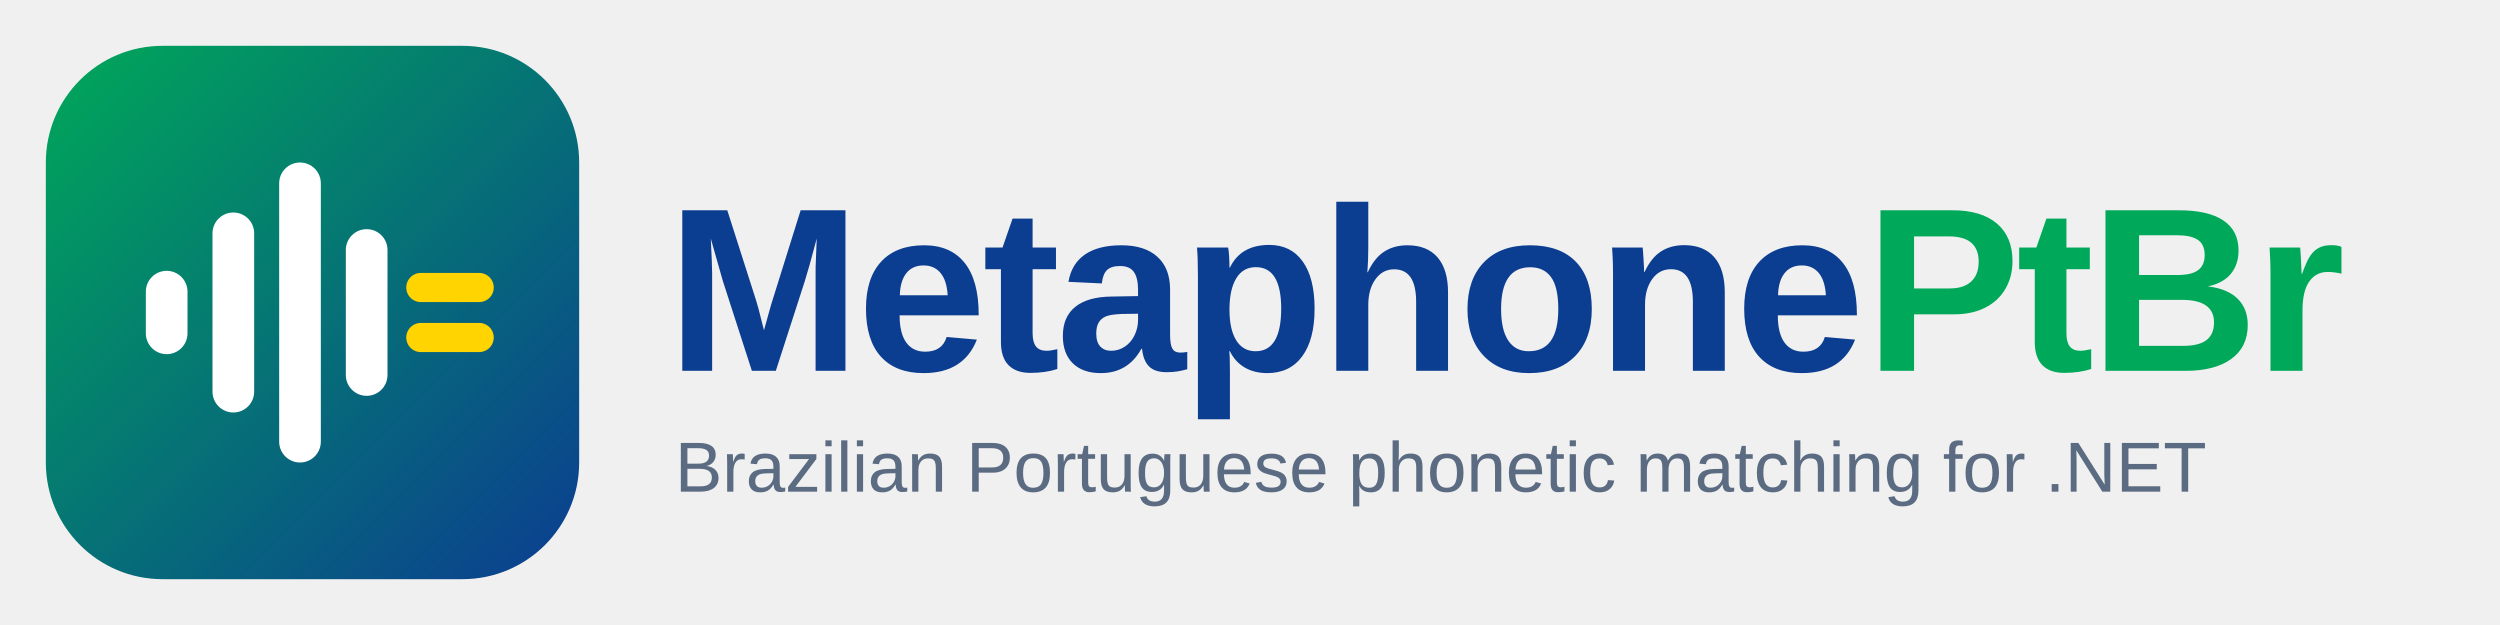
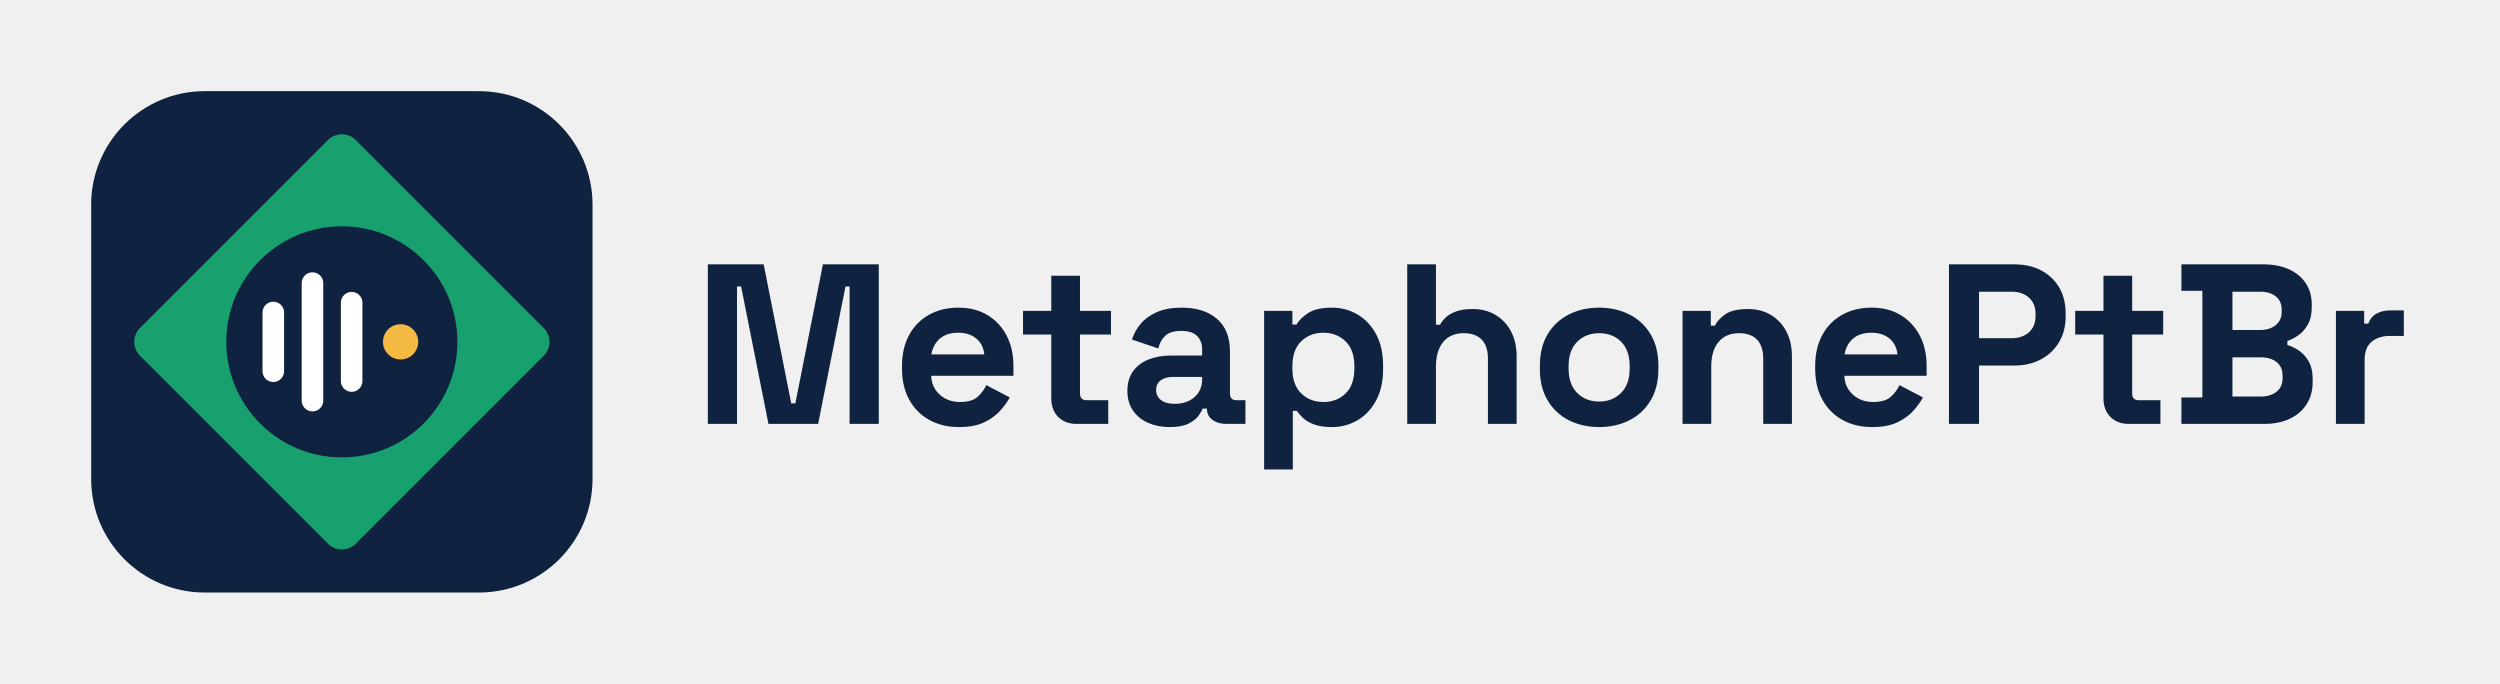
- <svg xmlns="http://www.w3.org/2000/svg" viewBox="0 0 1200 300" role="img" aria-label="MetaphonePtBr">
-   <defs>
-     <linearGradient id="bg" x1="0" y1="0" x2="1" y2="1">
-       <stop offset="0" stop-color="#00A859" />
-       <stop offset="1" stop-color="#0B3D91" />
-     </linearGradient>
-   </defs>
-   <g transform="translate(22 22) scale(0.5)">
-     <rect width="512" height="512" rx="112" fill="url(#bg)" />
-     <g fill="#FFFFFF">
-       <rect x="96" y="216" width="40" height="80" rx="20" />
-       <rect x="160" y="160" width="40" height="192" rx="20" />
-       <rect x="224" y="112" width="40" height="288" rx="20" />
-       <rect x="288" y="176" width="40" height="160" rx="20" />
+ <svg xmlns="http://www.w3.org/2000/svg" viewBox="0 0 1097 300" role="img" aria-label="MetaphonePtBr">
+   <g transform="translate(40 40) scale(0.4297)">
+     <rect width="512" height="512" rx="116" fill="#0F2340" />
+     <path d="M256 64 L448 256 L256 448 L64 256 Z" fill="#18A06F" stroke="#18A06F" stroke-width="40" stroke-linejoin="round" />
+     <circle cx="256" cy="256" r="118" fill="#0F2340" />
+     <g stroke="#FFFFFF" stroke-width="22" stroke-linecap="round">
+       <path d="M186 226v60" />
+       <path d="M226 196v120" />
+       <path d="M266 216v80" />
    </g>
-     <path d="M360 232h56M360 280h56" stroke="#FFD400" stroke-width="28" stroke-linecap="round" />
+     <circle cx="316" cy="256" r="18" fill="#F4B942" />
  </g>
-   <text x="320" y="178" font-family="Helvetica Neue, Segoe UI, Arial, sans-serif" font-size="112" font-weight="700" fill="#0B3D91" letter-spacing="-2">Metaphone<tspan fill="#00A859">PtBr</tspan>
-   </text>
-   <text x="324" y="236" font-family="Helvetica Neue, Segoe UI, Arial, sans-serif" font-size="34" font-weight="500" fill="#5B6B82">Brazilian Portuguese phonetic matching for .NET</text>
+   <path transform="translate(304 186)" d="M6.60 -0.00L6.60 -70.00L31.10 -70.00L43.20 -9.00L45.00 -9.00L57.10 -70.00L81.60 -70.00L81.60 -0.00L68.80 -0.00L68.80 -60.30L67.00 -60.30L55.00 -0.00L33.20 -0.00L21.20 -60.30L19.40 -60.30L19.40 -0.00ZM116.80 1.40Q109.40 1.40 103.75 -1.75Q98.10 -4.90 94.95 -10.65Q91.80 -16.40 91.80 -24.20L91.80 -25.40Q91.80 -33.20 94.90 -38.95Q98.00 -44.70 103.60 -47.85Q109.20 -51.00 116.60 -51.00Q123.90 -51.00 129.30 -47.75Q134.70 -44.50 137.70 -38.75Q140.70 -33.00 140.70 -25.40L140.70 -21.10L104.60 -21.10Q104.80 -16.00 108.40 -12.80Q112.00 -9.60 117.20 -9.60Q122.50 -9.60 125.00 -11.90Q127.50 -14.20 128.80 -17.00L139.10 -11.60Q137.70 -9.00 135.05 -5.95Q132.40 -2.90 128.00 -0.75Q123.60 1.40 116.80 1.40ZM104.70 -30.50L127.90 -30.50Q127.50 -34.80 124.45 -37.40Q121.40 -40.00 116.50 -40.00Q111.40 -40.00 108.40 -37.40Q105.40 -34.80 104.70 -30.50ZM168.30 -0.00Q163.40 -0.00 160.35 -3.05Q157.30 -6.10 157.30 -11.20L157.30 -39.20L144.90 -39.20L144.90 -49.60L157.30 -49.60L157.30 -65.00L169.90 -65.00L169.90 -49.60L183.50 -49.60L183.50 -39.20L169.90 -39.20L169.90 -13.40Q169.90 -10.40 172.70 -10.40L182.30 -10.40L182.30 -0.00ZM209.30 1.40Q204.00 1.40 199.80 -0.45Q195.60 -2.30 193.15 -5.85Q190.70 -9.40 190.70 -14.50Q190.70 -19.60 193.15 -23.05Q195.60 -26.50 199.95 -28.25Q204.30 -30.00 209.90 -30.00L223.50 -30.00L223.50 -32.80Q223.50 -36.30 221.30 -38.55Q219.10 -40.80 214.30 -40.80Q209.60 -40.80 207.30 -38.65Q205.00 -36.50 204.30 -33.10L192.70 -37.00Q193.90 -40.80 196.55 -43.95Q199.20 -47.10 203.65 -49.05Q208.10 -51.00 214.50 -51.00Q224.30 -51.00 230.00 -46.10Q235.70 -41.20 235.70 -31.90L235.70 -13.40Q235.70 -10.40 238.50 -10.40L242.50 -10.40L242.50 -0.00L234.10 -0.00Q230.40 -0.00 228.00 -1.80Q225.60 -3.60 225.60 -6.60L225.60 -6.70L223.70 -6.70Q223.30 -5.50 221.90 -3.55Q220.50 -1.60 217.50 -0.10Q214.50 1.40 209.30 1.40ZM211.50 -8.80Q216.80 -8.80 220.15 -11.75Q223.50 -14.70 223.50 -19.60L223.50 -20.60L210.80 -20.60Q207.30 -20.60 205.30 -19.10Q203.30 -17.60 203.30 -14.90Q203.30 -12.20 205.40 -10.50Q207.50 -8.80 211.50 -8.80ZM250.70 20.00L250.70 -49.60L263.10 -49.60L263.10 -43.60L264.90 -43.60Q266.60 -46.50 270.20 -48.75Q273.80 -51.00 280.50 -51.00Q286.50 -51.00 291.60 -48.05Q296.70 -45.10 299.80 -39.40Q302.90 -33.70 302.90 -25.60L302.90 -24.00Q302.90 -15.90 299.80 -10.20Q296.70 -4.50 291.60 -1.55Q286.50 1.40 280.50 1.40Q276.00 1.40 272.95 0.35Q269.90 -0.70 268.05 -2.35Q266.20 -4.00 265.10 -5.70L263.30 -5.70L263.30 20.00ZM276.70 -9.60Q282.60 -9.60 286.45 -13.35Q290.30 -17.10 290.30 -24.30L290.30 -25.30Q290.30 -32.50 286.40 -36.25Q282.50 -40.00 276.70 -40.00Q270.90 -40.00 267.00 -36.25Q263.10 -32.50 263.10 -25.30L263.10 -24.30Q263.10 -17.10 267.00 -13.35Q270.90 -9.60 276.70 -9.60ZM313.50 -0.00L313.50 -70.00L326.10 -70.00L326.10 -43.50L327.90 -43.50Q328.70 -45.10 330.40 -46.70Q332.10 -48.30 334.95 -49.35Q337.80 -50.40 342.20 -50.40Q348.00 -50.40 352.35 -47.75Q356.70 -45.10 359.10 -40.45Q361.50 -35.80 361.50 -29.60L361.50 -0.00L348.90 -0.00L348.90 -28.60Q348.90 -34.20 346.15 -37.00Q343.40 -39.80 338.30 -39.80Q332.50 -39.80 329.30 -35.95Q326.10 -32.10 326.10 -25.20L326.10 -0.00ZM397.70 1.40Q390.30 1.40 384.40 -1.60Q378.50 -4.60 375.10 -10.30Q371.70 -16.00 371.70 -24.00L371.70 -25.60Q371.70 -33.60 375.10 -39.30Q378.50 -45.00 384.40 -48.00Q390.30 -51.00 397.70 -51.00Q405.10 -51.00 411.00 -48.00Q416.90 -45.00 420.30 -39.30Q423.70 -33.60 423.70 -25.60L423.70 -24.00Q423.70 -16.00 420.30 -10.30Q416.90 -4.60 411.00 -1.60Q405.10 1.40 397.70 1.40ZM397.70 -9.80Q403.50 -9.80 407.30 -13.55Q411.10 -17.30 411.10 -24.30L411.10 -25.30Q411.10 -32.30 407.35 -36.05Q403.60 -39.80 397.70 -39.80Q391.90 -39.80 388.10 -36.05Q384.30 -32.30 384.30 -25.30L384.30 -24.30Q384.30 -17.30 388.10 -13.55Q391.90 -9.80 397.70 -9.80ZM434.30 -0.00L434.30 -49.60L446.70 -49.60L446.70 -43.10L448.50 -43.10Q449.70 -45.70 453.00 -48.05Q456.30 -50.40 463.00 -50.40Q468.80 -50.40 473.15 -47.75Q477.50 -45.10 479.90 -40.45Q482.30 -35.80 482.30 -29.60L482.30 -0.00L469.70 -0.00L469.70 -28.60Q469.70 -34.20 466.95 -37.00Q464.20 -39.80 459.10 -39.80Q453.30 -39.80 450.10 -35.95Q446.90 -32.10 446.90 -25.20L446.90 -0.00ZM517.50 1.40Q510.10 1.40 504.45 -1.75Q498.80 -4.90 495.65 -10.65Q492.50 -16.40 492.50 -24.20L492.50 -25.40Q492.50 -33.20 495.60 -38.95Q498.70 -44.70 504.30 -47.85Q509.90 -51.00 517.30 -51.00Q524.60 -51.00 530.00 -47.75Q535.40 -44.50 538.40 -38.75Q541.40 -33.00 541.40 -25.40L541.40 -21.10L505.30 -21.10Q505.50 -16.00 509.10 -12.80Q512.70 -9.60 517.90 -9.60Q523.20 -9.60 525.70 -11.90Q528.20 -14.20 529.50 -17.00L539.80 -11.60Q538.40 -9.00 535.75 -5.95Q533.10 -2.90 528.70 -0.75Q524.30 1.40 517.50 1.40ZM505.40 -30.50L528.60 -30.50Q528.20 -34.80 525.15 -37.40Q522.10 -40.00 517.20 -40.00Q512.10 -40.00 509.10 -37.40Q506.10 -34.80 505.40 -30.50ZM551.20 -0.00L551.20 -70.00L580.00 -70.00Q586.60 -70.00 591.65 -67.35Q596.70 -64.70 599.55 -59.90Q602.40 -55.10 602.40 -48.50L602.40 -47.10Q602.40 -40.60 599.45 -35.75Q596.50 -30.90 591.45 -28.25Q586.40 -25.60 580.00 -25.60L564.40 -25.60L564.40 -0.00ZM564.40 -37.60L578.70 -37.60Q583.40 -37.60 586.30 -40.20Q589.20 -42.80 589.20 -47.30L589.20 -48.30Q589.20 -52.80 586.30 -55.40Q583.40 -58.00 578.70 -58.00L564.40 -58.00ZM630.00 -0.00Q625.10 -0.00 622.05 -3.05Q619.00 -6.10 619.00 -11.20L619.00 -39.20L606.60 -39.20L606.60 -49.60L619.00 -49.60L619.00 -65.00L631.60 -65.00L631.60 -49.60L645.20 -49.60L645.20 -39.20L631.60 -39.20L631.60 -13.40Q631.60 -10.40 634.40 -10.40L644.00 -10.40L644.00 -0.00ZM653.20 -0.00L653.20 -11.60L662.40 -11.60L662.40 -58.40L653.20 -58.40L653.20 -70.00L689.20 -70.00Q695.60 -70.00 700.35 -67.85Q705.10 -65.70 707.75 -61.75Q710.40 -57.80 710.40 -52.30L710.40 -51.30Q710.40 -46.50 708.60 -43.45Q706.80 -40.40 704.35 -38.75Q701.90 -37.10 699.70 -36.40L699.70 -34.60Q701.90 -34.00 704.50 -32.35Q707.10 -30.70 708.95 -27.60Q710.80 -24.50 710.80 -19.50L710.80 -18.50Q710.80 -12.70 708.10 -8.55Q705.40 -4.40 700.65 -2.20Q695.90 -0.00 689.60 -0.00ZM675.60 -12.00L688.00 -12.00Q692.30 -12.00 694.95 -14.10Q697.60 -16.20 697.60 -20.10L697.60 -21.10Q697.60 -25.00 695.00 -27.10Q692.40 -29.20 688.00 -29.20L675.60 -29.20ZM675.60 -41.20L687.80 -41.20Q691.90 -41.20 694.55 -43.30Q697.20 -45.40 697.20 -49.10L697.20 -50.10Q697.20 -53.90 694.60 -55.95Q692.00 -58.00 687.80 -58.00L675.60 -58.00ZM721.00 -0.00L721.00 -49.60L733.40 -49.60L733.40 -44.00L735.20 -44.00Q736.30 -47.00 738.85 -48.40Q741.40 -49.80 744.80 -49.80L750.80 -49.80L750.80 -38.60L744.60 -38.60Q739.80 -38.60 736.70 -36.05Q733.60 -33.50 733.60 -28.20L733.60 -0.00Z" fill="#0F2340" />
</svg>
